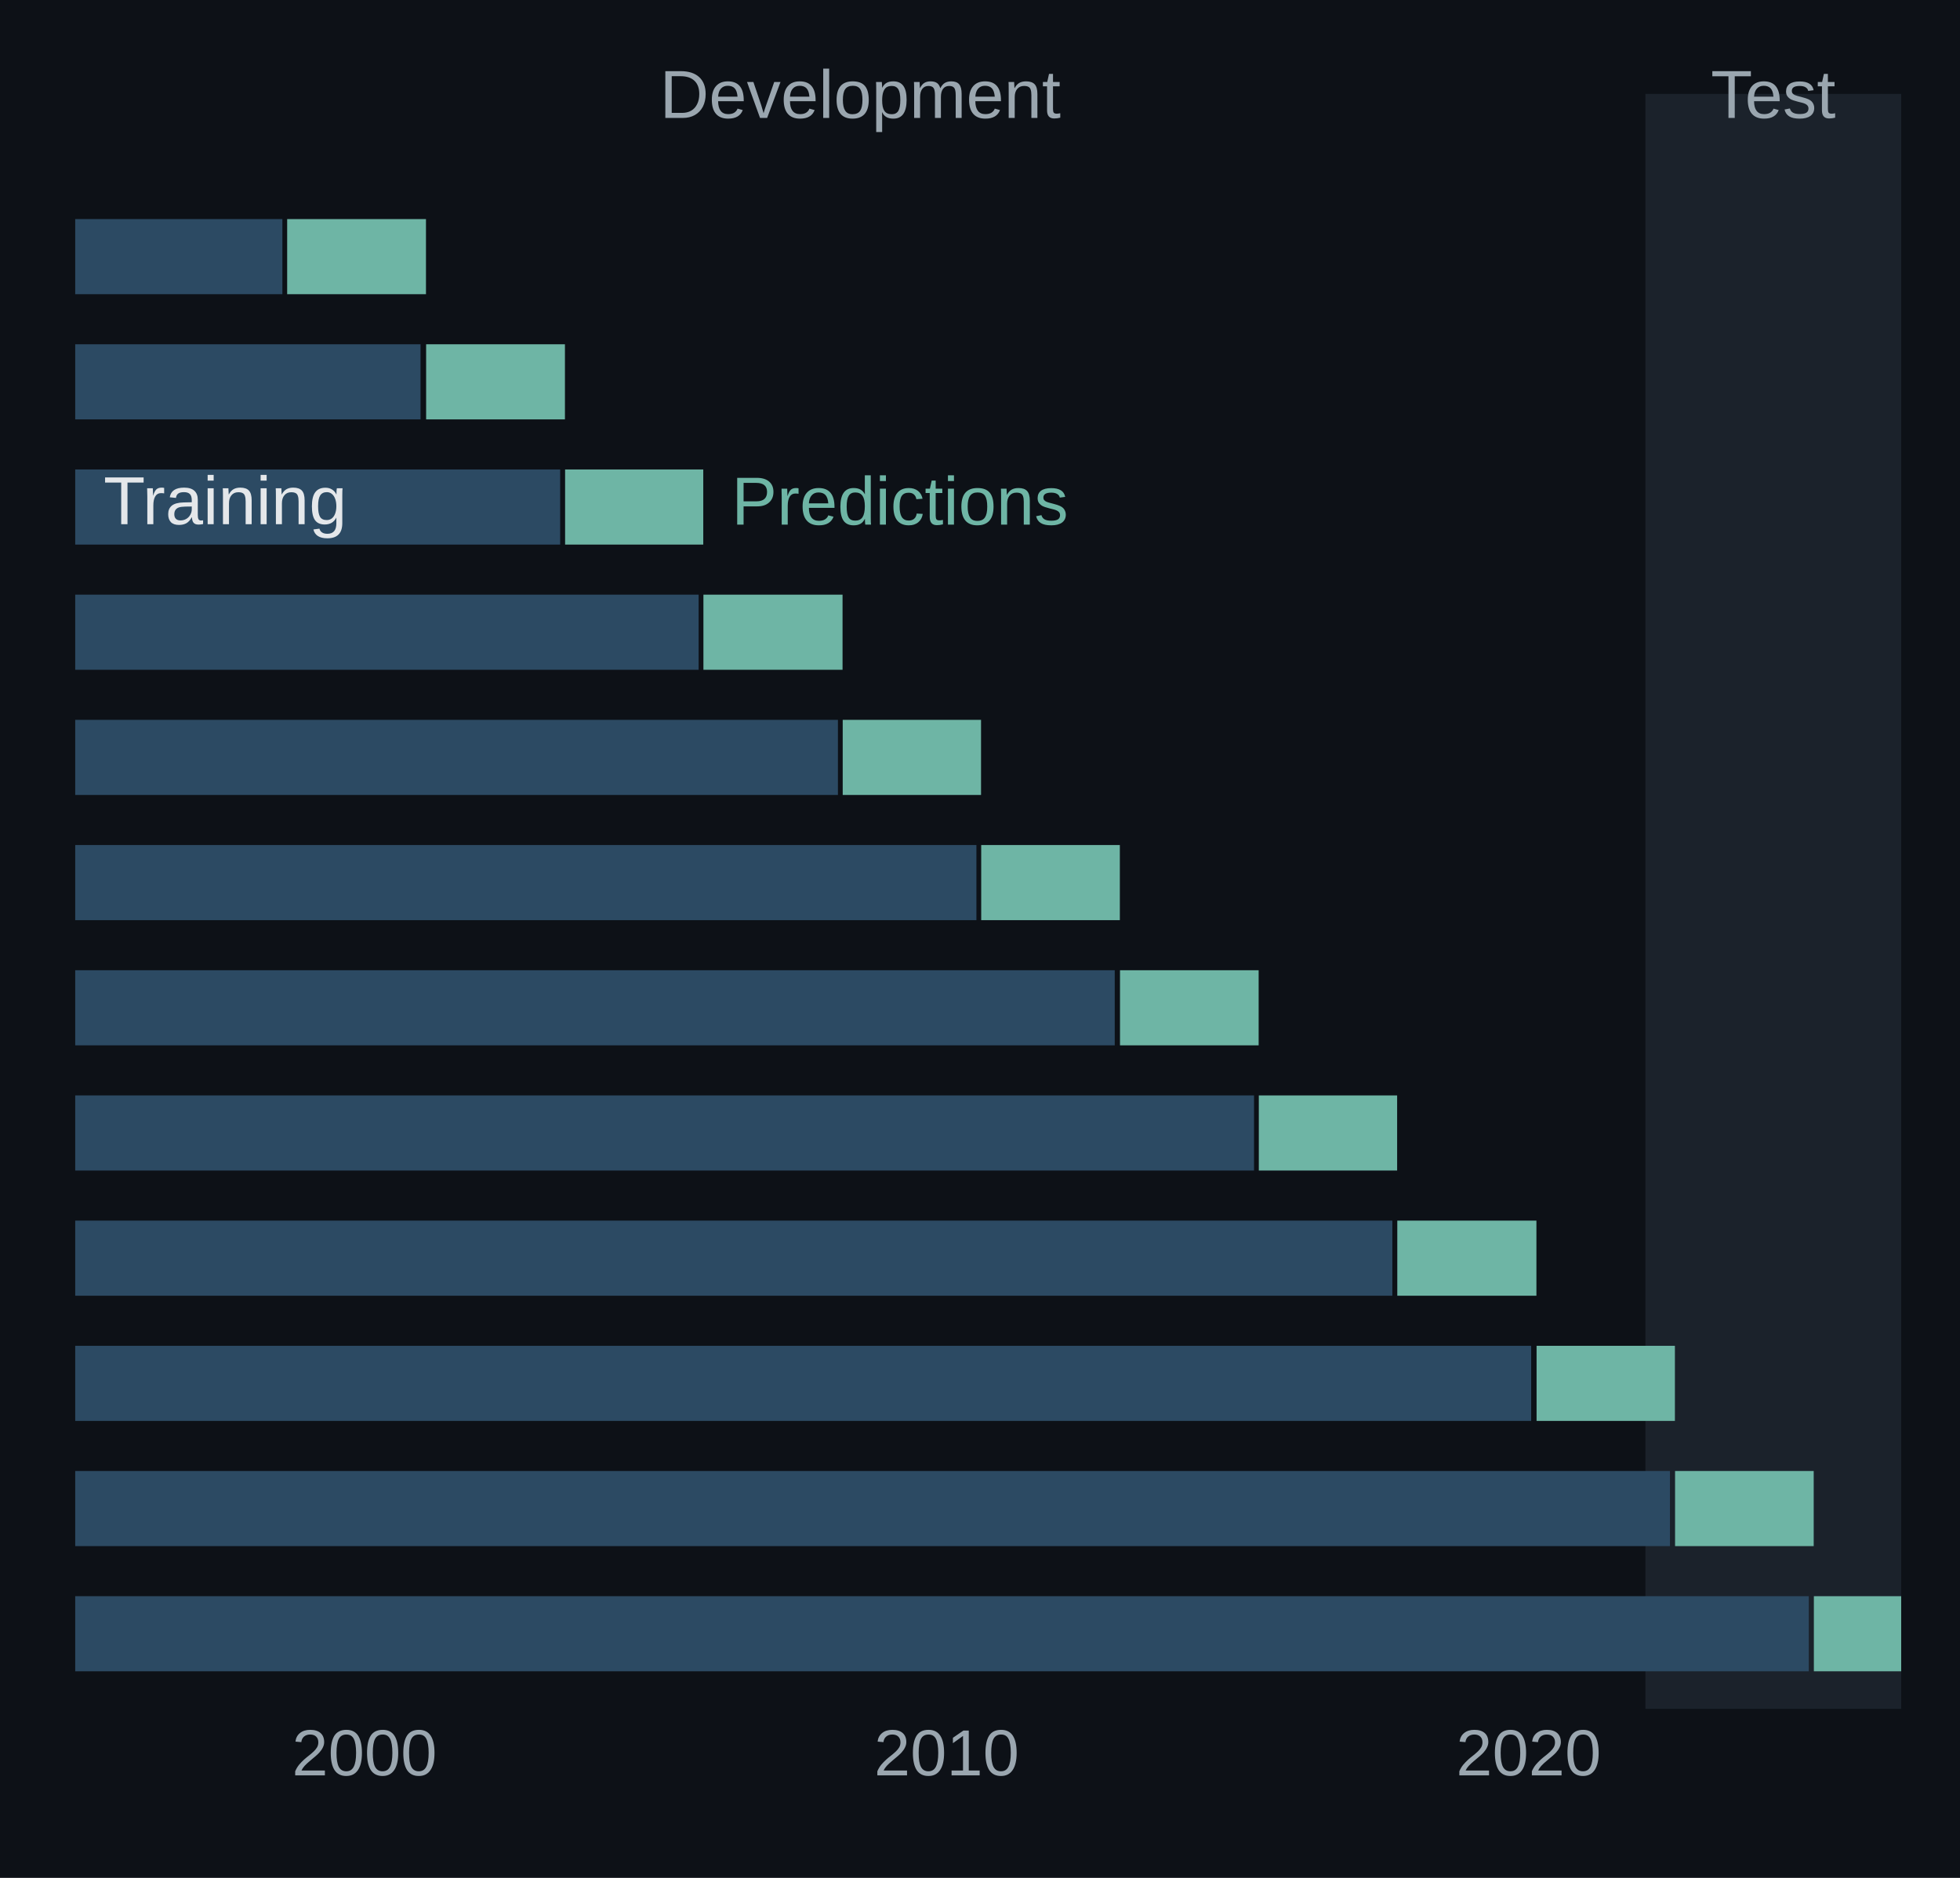
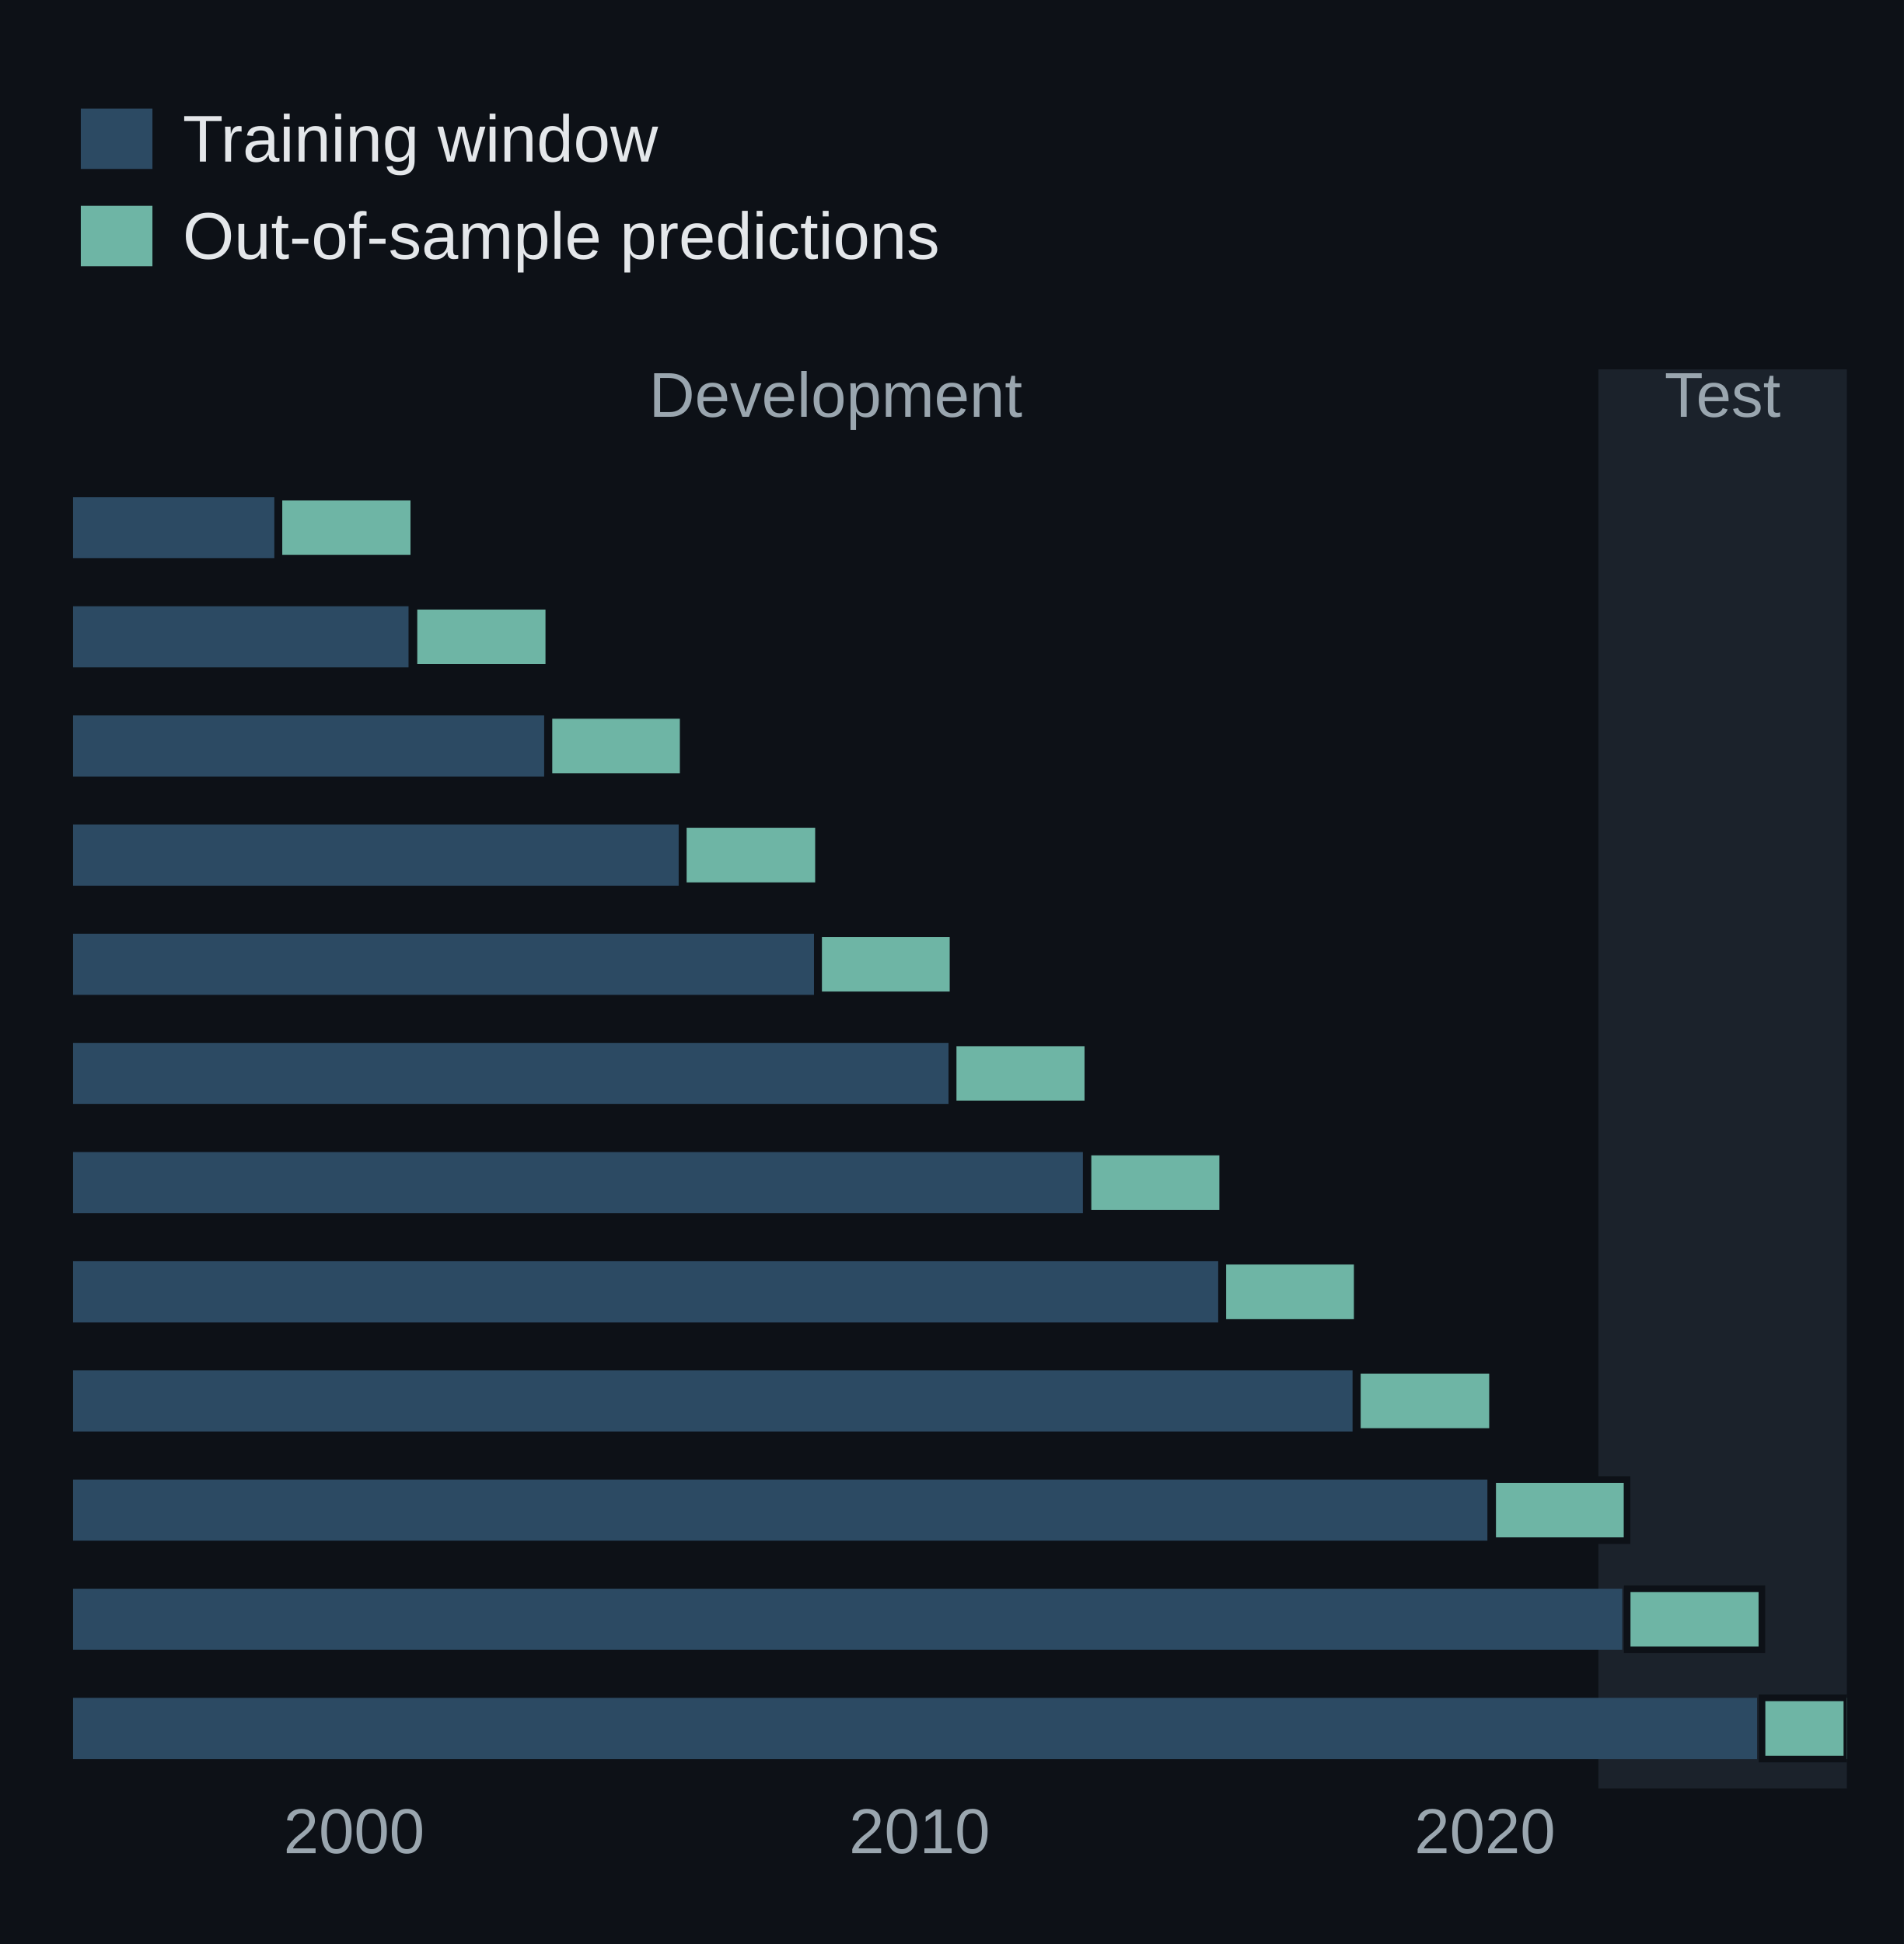
- <svg xmlns="http://www.w3.org/2000/svg" width="345.6pt" height="331.2pt" viewBox="0 0 345.6 331.2" version="1.1">
+ <svg xmlns="http://www.w3.org/2000/svg" width="345.6pt" height="352.8pt" viewBox="0 0 345.6 352.8" version="1.1">
  <defs>
    <style type="text/css">*{stroke-linejoin: round; stroke-linecap: butt}</style>
  </defs>
  <g id="figure_1">
    <g id="patch_1">
-       <path d="M 0 331.2 L 345.6 331.2 L 345.6 0 L 0 0 z " style="fill: #0d1117" />
+       <path d="M 0 352.8 L 345.6 352.8 L 345.6 0 L 0 0 z " style="fill: #0d1117" />
    </g>
    <g id="axes_1">
      <g id="patch_2">
-         <path d="M 10.368 301.392 L 335.232 301.392 L 335.232 16.56 L 10.368 16.56 z " style="fill: #0d1117" />
+         <path d="M 10.368 324.576 L 335.232 324.576 L 335.232 67.032 L 10.368 67.032 z " style="fill: #0d1117" />
      </g>
      <g id="patch_3">
-         <path d="M 290.132 301.392 L 335.232 301.392 L 335.232 16.56 L 290.132 16.56 z " clip-path="url(#p6704af78ea)" style="fill: #1b222b" />
+         <path d="M 290.132 324.576 L 335.232 324.576 L 335.232 67.032 L 290.132 67.032 z " clip-path="url(#p08359004d8)" style="fill: #1b222b" />
      </g>
      <g id="matplotlib.axis_1">
        <g id="xtick_1">
          <g id="line2d_1" />
          <g id="text_1">
-             <text style="font-size: 11.5px; font-family: 'Arial', 'DejaVu Sans', sans-serif; text-anchor: middle; fill: #9aa6af" x="64.264" y="313.123" transform="rotate(-0 64.26378 313.1235)">2000</text>
+             <text style="font-size: 11.5px; font-family: 'Arial', 'DejaVu Sans', sans-serif; text-anchor: middle; fill: #9aa6af" x="64.264" y="336.307" transform="rotate(-0 64.26378 336.3075)">2000</text>
          </g>
        </g>
        <g id="xtick_2">
          <g id="line2d_2" />
          <g id="text_2">
-             <text style="font-size: 11.5px; font-family: 'Arial', 'DejaVu Sans', sans-serif; text-anchor: middle; fill: #9aa6af" x="166.913" y="313.123" transform="rotate(-0 166.9131 313.1235)">2010</text>
+             <text style="font-size: 11.5px; font-family: 'Arial', 'DejaVu Sans', sans-serif; text-anchor: middle; fill: #9aa6af" x="166.913" y="336.307" transform="rotate(-0 166.9131 336.3075)">2010</text>
          </g>
        </g>
        <g id="xtick_3">
          <g id="line2d_3" />
          <g id="text_3">
-             <text style="font-size: 11.5px; font-family: 'Arial', 'DejaVu Sans', sans-serif; text-anchor: middle; fill: #9aa6af" x="269.534" y="313.123" transform="rotate(-0 269.5342 313.1235)">2020</text>
+             <text style="font-size: 11.5px; font-family: 'Arial', 'DejaVu Sans', sans-serif; text-anchor: middle; fill: #9aa6af" x="269.534" y="336.307" transform="rotate(-0 269.5342 336.3075)">2020</text>
          </g>
        </g>
      </g>
      <g id="matplotlib.axis_2" />
      <g id="patch_4">
-         <path d="M 13.262 38.64 L 49.792 38.64 L 49.792 51.888 L 13.262 51.888 z " clip-path="url(#p6704af78ea)" style="fill: #2c4a63" />
+         <path d="M 13.262 90.211 L 49.792 90.211 L 49.792 101.305 L 13.262 101.305 z " clip-path="url(#p08359004d8)" style="fill: #2c4a63" />
      </g>
      <g id="patch_5">
-         <path d="M 50.635 38.64 L 75.11 38.64 L 75.11 51.888 L 50.635 51.888 z " clip-path="url(#p6704af78ea)" style="fill: #6eb5a5" />
+         <path d="M 50.635 90.211 L 75.11 90.211 L 75.11 101.305 L 50.635 101.305 z " clip-path="url(#p08359004d8)" style="fill: #6eb5a5; stroke: #0d1117; stroke-width: 1.2; stroke-linejoin: miter" />
      </g>
      <g id="patch_6">
-         <path d="M 13.262 60.72 L 74.155 60.72 L 74.155 73.968 L 13.262 73.968 z " clip-path="url(#p6704af78ea)" style="fill: #2c4a63" />
+         <path d="M 13.262 110.022 L 74.155 110.022 L 74.155 121.116 L 13.262 121.116 z " clip-path="url(#p08359004d8)" style="fill: #2c4a63" />
      </g>
      <g id="patch_7">
-         <path d="M 75.138 60.72 L 99.614 60.72 L 99.614 73.968 L 75.138 73.968 z " clip-path="url(#p6704af78ea)" style="fill: #6eb5a5" />
+         <path d="M 75.138 110.022 L 99.614 110.022 L 99.614 121.116 L 75.138 121.116 z " clip-path="url(#p08359004d8)" style="fill: #6eb5a5; stroke: #0d1117; stroke-width: 1.2; stroke-linejoin: miter" />
      </g>
      <g id="patch_8">
-         <path d="M 13.262 82.8 L 98.771 82.8 L 98.771 96.048 L 13.262 96.048 z " clip-path="url(#p6704af78ea)" style="fill: #2c4a63" />
+         <path d="M 13.262 129.833 L 98.771 129.833 L 98.771 140.927 L 13.262 140.927 z " clip-path="url(#p08359004d8)" style="fill: #2c4a63" />
      </g>
      <g id="patch_9">
-         <path d="M 99.642 82.8 L 124.004 82.8 L 124.004 96.048 L 99.642 96.048 z " clip-path="url(#p6704af78ea)" style="fill: #6eb5a5" />
+         <path d="M 99.642 129.833 L 124.004 129.833 L 124.004 140.927 L 99.642 140.927 z " clip-path="url(#p08359004d8)" style="fill: #6eb5a5; stroke: #0d1117; stroke-width: 1.2; stroke-linejoin: miter" />
      </g>
      <g id="patch_10">
-         <path d="M 13.262 104.88 L 123.189 104.88 L 123.189 118.128 L 13.262 118.128 z " clip-path="url(#p6704af78ea)" style="fill: #2c4a63" />
+         <path d="M 13.262 149.644 L 123.189 149.644 L 123.189 160.738 L 13.262 160.738 z " clip-path="url(#p08359004d8)" style="fill: #2c4a63" />
      </g>
      <g id="patch_11">
-         <path d="M 124.032 104.88 L 148.564 104.88 L 148.564 118.128 L 124.032 118.128 z " clip-path="url(#p6704af78ea)" style="fill: #6eb5a5" />
+         <path d="M 124.032 149.644 L 148.564 149.644 L 148.564 160.738 L 124.032 160.738 z " clip-path="url(#p08359004d8)" style="fill: #6eb5a5; stroke: #0d1117; stroke-width: 1.2; stroke-linejoin: miter" />
      </g>
      <g id="patch_12">
-         <path d="M 13.262 126.96 L 147.749 126.96 L 147.749 140.208 L 13.262 140.208 z " clip-path="url(#p6704af78ea)" style="fill: #2c4a63" />
+         <path d="M 13.262 169.455 L 147.749 169.455 L 147.749 180.549 L 13.262 180.549 z " clip-path="url(#p08359004d8)" style="fill: #2c4a63" />
      </g>
      <g id="patch_13">
-         <path d="M 148.592 126.96 L 172.983 126.96 L 172.983 140.208 L 148.592 140.208 z " clip-path="url(#p6704af78ea)" style="fill: #6eb5a5" />
+         <path d="M 148.592 169.455 L 172.983 169.455 L 172.983 180.549 L 148.592 180.549 z " clip-path="url(#p08359004d8)" style="fill: #6eb5a5; stroke: #0d1117; stroke-width: 1.2; stroke-linejoin: miter" />
      </g>
      <g id="patch_14">
-         <path d="M 13.262 149.04 L 172.168 149.04 L 172.168 162.288 L 13.262 162.288 z " clip-path="url(#p6704af78ea)" style="fill: #2c4a63" />
+         <path d="M 13.262 189.266 L 172.168 189.266 L 172.168 200.361 L 13.262 200.361 z " clip-path="url(#p08359004d8)" style="fill: #2c4a63" />
      </g>
      <g id="patch_15">
-         <path d="M 173.011 149.04 L 197.458 149.04 L 197.458 162.288 L 173.011 162.288 z " clip-path="url(#p6704af78ea)" style="fill: #6eb5a5" />
+         <path d="M 173.011 189.266 L 197.458 189.266 L 197.458 200.361 L 173.011 200.361 z " clip-path="url(#p08359004d8)" style="fill: #6eb5a5; stroke: #0d1117; stroke-width: 1.2; stroke-linejoin: miter" />
      </g>
      <g id="patch_16">
-         <path d="M 13.262 171.12 L 196.559 171.12 L 196.559 184.368 L 13.262 184.368 z " clip-path="url(#p6704af78ea)" style="fill: #2c4a63" />
+         <path d="M 13.262 209.077 L 196.559 209.077 L 196.559 220.172 L 13.262 220.172 z " clip-path="url(#p08359004d8)" style="fill: #2c4a63" />
      </g>
      <g id="patch_17">
-         <path d="M 197.486 171.12 L 221.933 171.12 L 221.933 184.368 L 197.486 184.368 z " clip-path="url(#p6704af78ea)" style="fill: #6eb5a5" />
+         <path d="M 197.486 209.077 L 221.933 209.077 L 221.933 220.172 L 197.486 220.172 z " clip-path="url(#p08359004d8)" style="fill: #6eb5a5; stroke: #0d1117; stroke-width: 1.2; stroke-linejoin: miter" />
      </g>
      <g id="patch_18">
-         <path d="M 13.262 193.2 L 221.118 193.2 L 221.118 206.448 L 13.262 206.448 z " clip-path="url(#p6704af78ea)" style="fill: #2c4a63" />
+         <path d="M 13.262 228.888 L 221.118 228.888 L 221.118 239.983 L 13.262 239.983 z " clip-path="url(#p08359004d8)" style="fill: #2c4a63" />
      </g>
      <g id="patch_19">
-         <path d="M 221.961 193.2 L 246.352 193.2 L 246.352 206.448 L 221.961 206.448 z " clip-path="url(#p6704af78ea)" style="fill: #6eb5a5" />
+         <path d="M 221.961 228.888 L 246.352 228.888 L 246.352 239.983 L 221.961 239.983 z " clip-path="url(#p08359004d8)" style="fill: #6eb5a5; stroke: #0d1117; stroke-width: 1.2; stroke-linejoin: miter" />
      </g>
      <g id="patch_20">
-         <path d="M 13.262 215.28 L 245.509 215.28 L 245.509 228.528 L 13.262 228.528 z " clip-path="url(#p6704af78ea)" style="fill: #2c4a63" />
+         <path d="M 13.262 248.7 L 245.509 248.7 L 245.509 259.794 L 13.262 259.794 z " clip-path="url(#p08359004d8)" style="fill: #2c4a63" />
      </g>
      <g id="patch_21">
-         <path d="M 246.38 215.28 L 270.911 215.28 L 270.911 228.528 L 246.38 228.528 z " clip-path="url(#p6704af78ea)" style="fill: #6eb5a5" />
+         <path d="M 246.38 248.7 L 270.911 248.7 L 270.911 259.794 L 246.38 259.794 z " clip-path="url(#p08359004d8)" style="fill: #6eb5a5; stroke: #0d1117; stroke-width: 1.2; stroke-linejoin: miter" />
      </g>
      <g id="patch_22">
-         <path d="M 13.262 237.36 L 269.984 237.36 L 269.984 250.608 L 13.262 250.608 z " clip-path="url(#p6704af78ea)" style="fill: #2c4a63" />
+         <path d="M 13.262 268.511 L 269.984 268.511 L 269.984 279.605 L 13.262 279.605 z " clip-path="url(#p08359004d8)" style="fill: #2c4a63" />
      </g>
      <g id="patch_23">
-         <path d="M 270.939 237.36 L 295.33 237.36 L 295.33 250.608 L 270.939 250.608 z " clip-path="url(#p6704af78ea)" style="fill: #6eb5a5" />
+         <path d="M 270.939 268.511 L 295.33 268.511 L 295.33 279.605 L 270.939 279.605 z " clip-path="url(#p08359004d8)" style="fill: #6eb5a5; stroke: #0d1117; stroke-width: 1.2; stroke-linejoin: miter" />
      </g>
      <g id="patch_24">
-         <path d="M 13.262 259.44 L 294.459 259.44 L 294.459 272.688 L 13.262 272.688 z " clip-path="url(#p6704af78ea)" style="fill: #2c4a63" />
+         <path d="M 13.262 288.322 L 294.459 288.322 L 294.459 299.416 L 13.262 299.416 z " clip-path="url(#p08359004d8)" style="fill: #2c4a63" />
      </g>
      <g id="patch_25">
-         <path d="M 295.358 259.44 L 319.805 259.44 L 319.805 272.688 L 295.358 272.688 z " clip-path="url(#p6704af78ea)" style="fill: #6eb5a5" />
+         <path d="M 295.358 288.322 L 319.805 288.322 L 319.805 299.416 L 295.358 299.416 z " clip-path="url(#p08359004d8)" style="fill: #6eb5a5; stroke: #0d1117; stroke-width: 1.2; stroke-linejoin: miter" />
      </g>
      <g id="patch_26">
-         <path d="M 13.262 281.52 L 318.934 281.52 L 318.934 294.768 L 13.262 294.768 z " clip-path="url(#p6704af78ea)" style="fill: #2c4a63" />
+         <path d="M 13.262 308.133 L 318.934 308.133 L 318.934 319.227 L 13.262 319.227 z " clip-path="url(#p08359004d8)" style="fill: #2c4a63" />
      </g>
      <g id="patch_27">
-         <path d="M 319.833 281.52 L 335.232 281.52 L 335.232 294.768 L 319.833 294.768 z " clip-path="url(#p6704af78ea)" style="fill: #6eb5a5" />
+         <path d="M 319.833 308.133 L 335.232 308.133 L 335.232 319.227 L 319.833 319.227 z " clip-path="url(#p08359004d8)" style="fill: #6eb5a5; stroke: #0d1117; stroke-width: 1.2; stroke-linejoin: miter" />
      </g>
      <g id="text_4">
-         <text style="font-size: 12px; font-family: 'Arial', 'DejaVu Sans', sans-serif; text-anchor: start; fill: #e4e7ea" x="18.262" y="92.456" transform="rotate(-0 18.2623 92.45588)">Training</text>
+         <text style="font-size: 11.5px; font-family: 'Arial', 'DejaVu Sans', sans-serif; text-anchor: middle; fill: #9aa6af" x="151.683" y="75.642" transform="rotate(-0 151.6829 75.64247)">Development</text>
      </g>
      <g id="text_5">
-         <text style="font-size: 12px; font-family: 'Arial', 'DejaVu Sans', sans-serif; text-anchor: start; fill: #6eb5a5" x="129.004" y="92.526" transform="rotate(-0 129.0044 92.52619)">Predictions</text>
+         <text style="font-size: 11.5px; font-family: 'Arial', 'DejaVu Sans', sans-serif; text-anchor: middle; fill: #9aa6af" x="312.668" y="75.642" transform="rotate(-0 312.6677 75.64247)">Test</text>
      </g>
-       <g id="text_6">
-         <text style="font-size: 12px; font-family: 'Arial', 'DejaVu Sans', sans-serif; text-anchor: middle; fill: #9aa6af" x="151.683" y="20.799" transform="rotate(-0 151.6829 20.799)">Development</text>
-       </g>
-       <g id="text_7">
-         <text style="font-size: 12px; font-family: 'Arial', 'DejaVu Sans', sans-serif; text-anchor: middle; fill: #9aa6af" x="312.668" y="20.799" transform="rotate(-0 312.6677 20.799)">Test</text>
+       <g id="legend_1">
+         <g id="patch_28">
+           <path d="M 15.168 30.164 L 27.168 30.164 L 27.168 20.204 L 15.168 20.204 z " style="fill: #2c4a63; stroke: #2c4a63; stroke-linejoin: miter" />
+         </g>
+         <g id="text_6">
+           <text style="font-size: 12px; font-family: 'Arial', 'DejaVu Sans', sans-serif; text-anchor: start; fill: #e4e7ea" x="33.168" y="29.324" transform="rotate(-0 33.168 29.32418)">Training window</text>
+         </g>
+         <g id="patch_29">
+           <path d="M 15.168 47.81 L 27.168 47.81 L 27.168 37.85 L 15.168 37.85 z " style="fill: #6eb5a5; stroke: #6eb5a5; stroke-linejoin: miter" />
+         </g>
+         <g id="text_7">
+           <text style="font-size: 12px; font-family: 'Arial', 'DejaVu Sans', sans-serif; text-anchor: start; fill: #e4e7ea" x="33.168" y="46.97" transform="rotate(-0 33.168 46.9698)">Out-of-sample predictions</text>
+         </g>
      </g>
    </g>
  </g>
  <defs>
-     <clipPath id="p6704af78ea">
-       <rect x="10.368" y="16.56" width="324.864" height="284.832" />
+     <clipPath id="p08359004d8">
+       <rect x="10.368" y="67.032" width="324.864" height="257.544" />
    </clipPath>
  </defs>
</svg>
